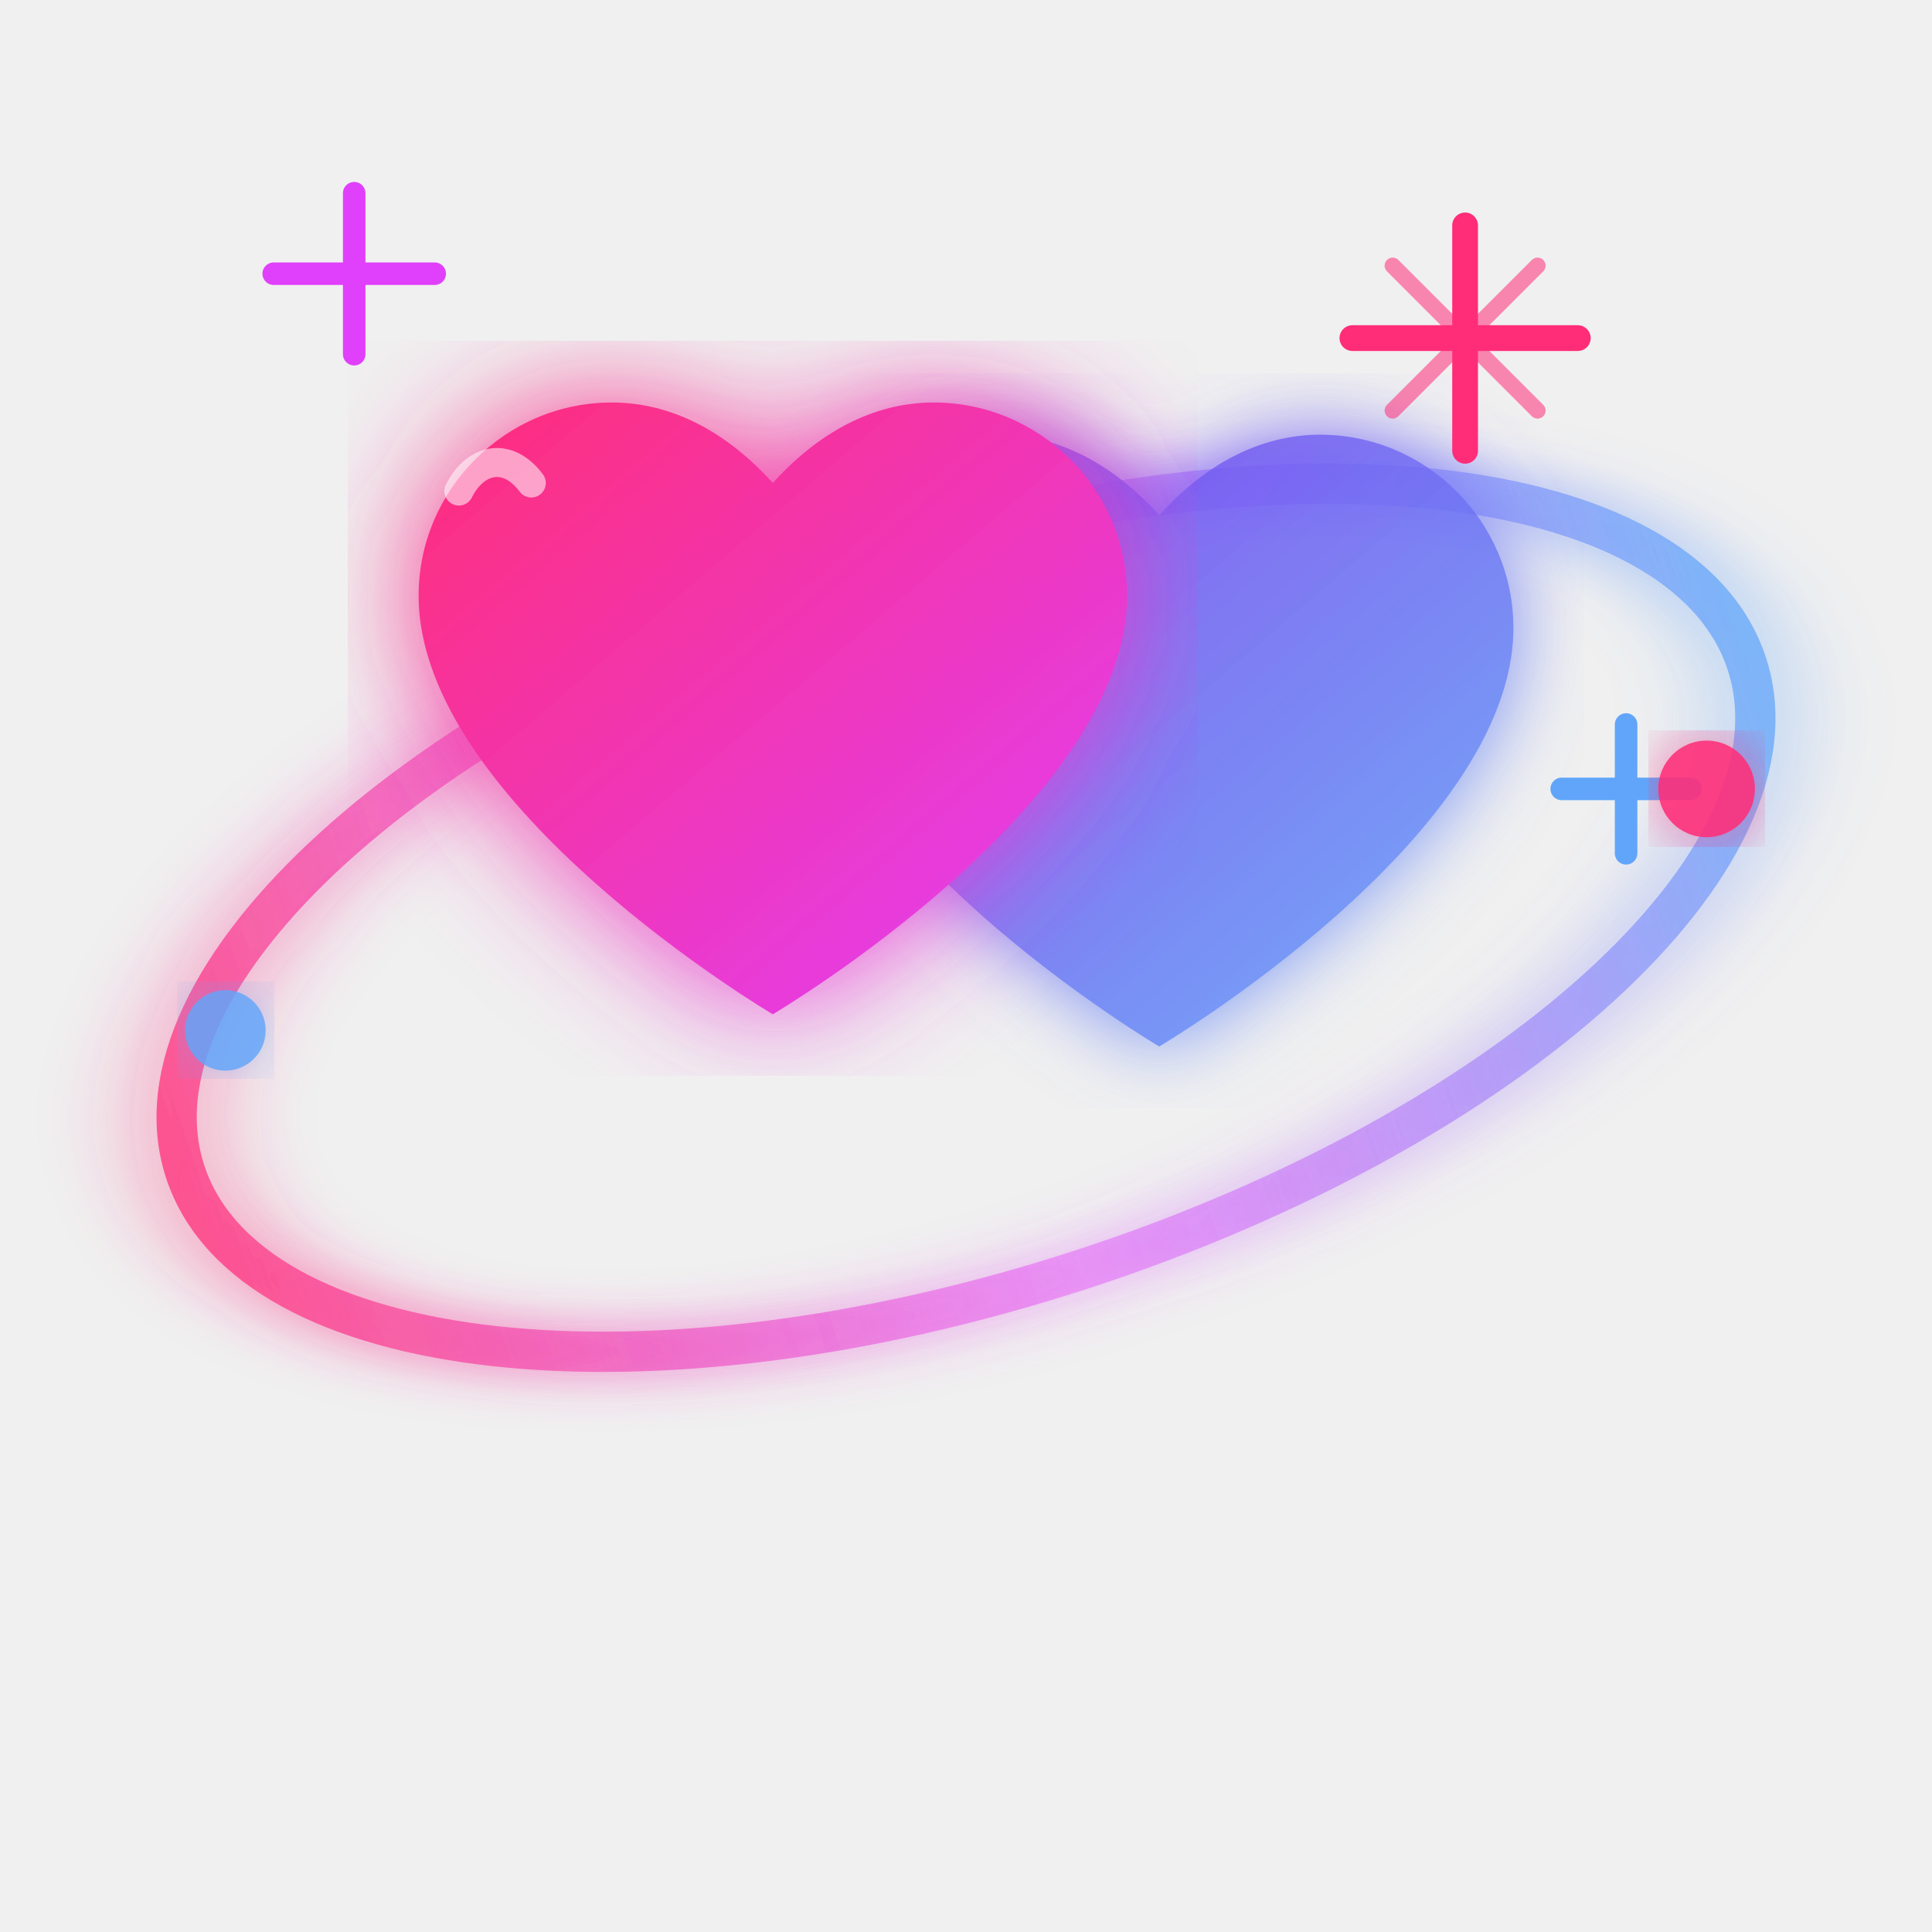
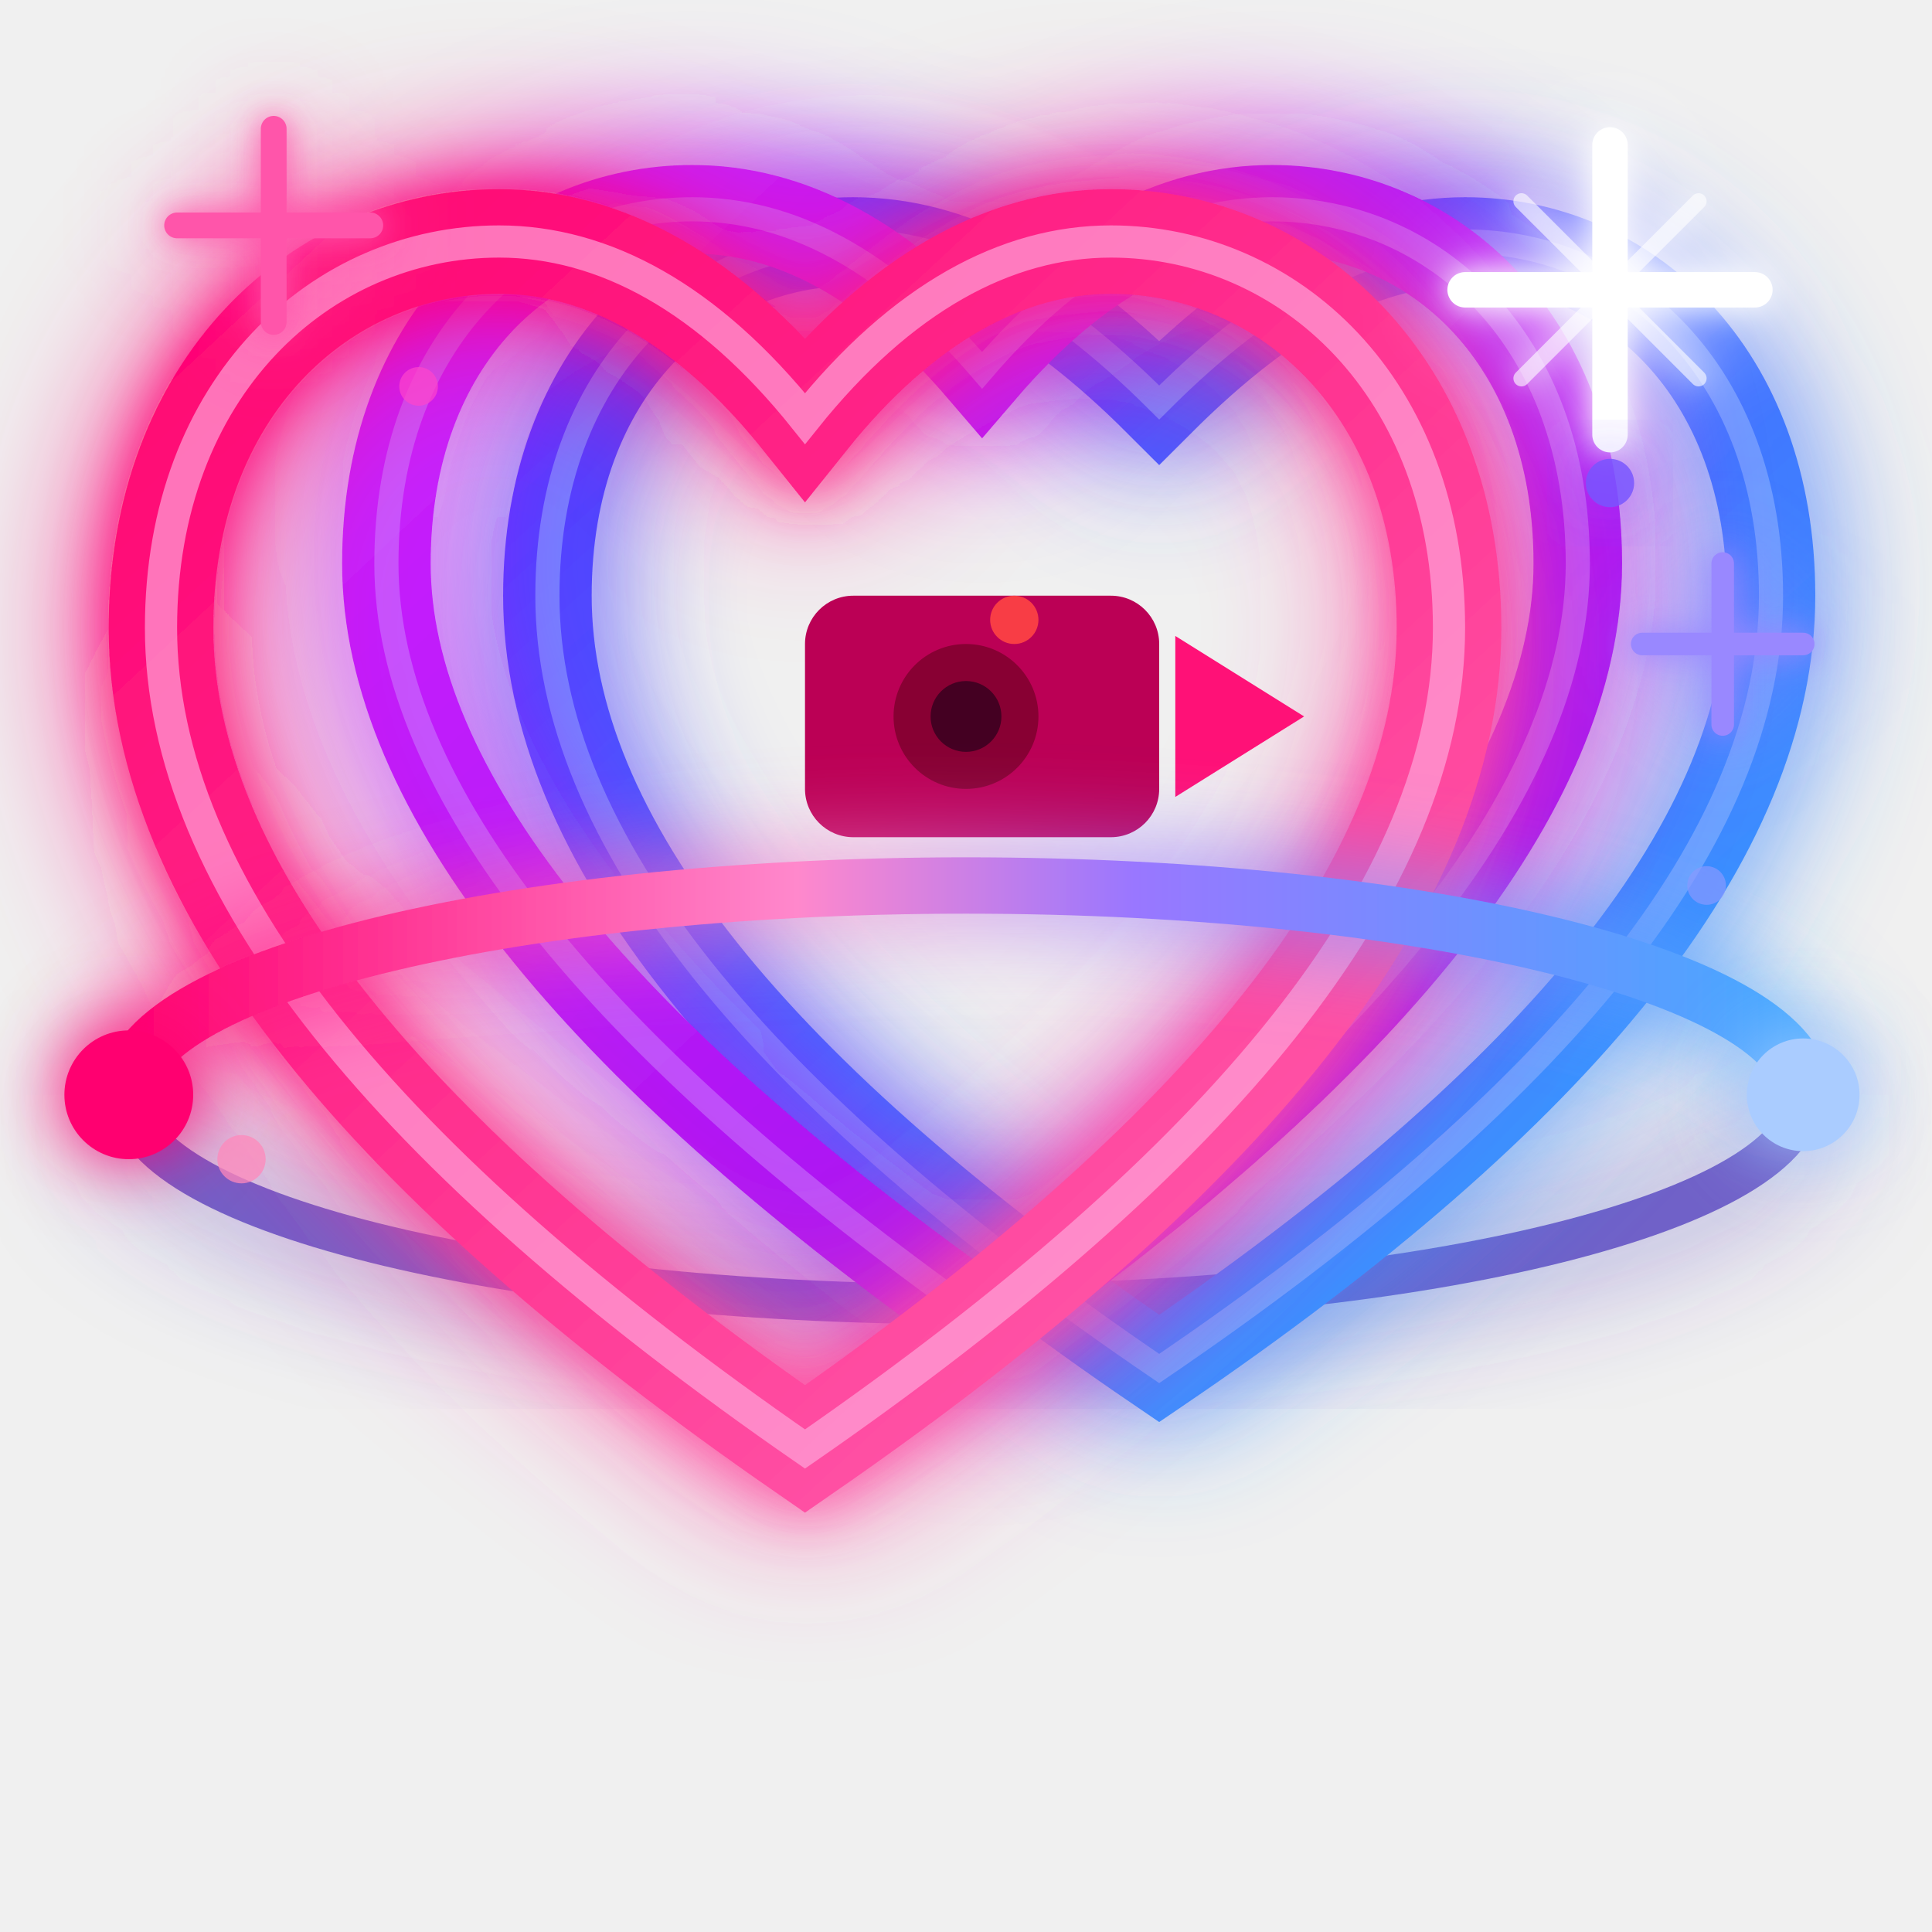
<svg xmlns="http://www.w3.org/2000/svg" viewBox="0 0 120 120" fill="none">
  <defs>
-     <linearGradient id="heartPink" x1="0%" y1="0%" x2="100%" y2="100%">
-       <stop offset="0%" stop-color="#ff2d78" />
-       <stop offset="100%" stop-color="#e040fb" />
+     <linearGradient id="pg" x1="0%" y1="0%" x2="100%" y2="100%">
+       <stop offset="0%" stop-color="#ff0070" />
+       <stop offset="100%" stop-color="#ff66b2" />
    </linearGradient>
-     <linearGradient id="heartBlue" x1="0%" y1="0%" x2="100%" y2="100%">
-       <stop offset="0%" stop-color="#7c3aed" />
-       <stop offset="100%" stop-color="#60a5fa" />
+     <linearGradient id="ug" x1="0%" y1="0%" x2="100%" y2="100%">
+       <stop offset="0%" stop-color="#cc22ff" />
+       <stop offset="100%" stop-color="#9911ee" />
    </linearGradient>
-     <linearGradient id="orbitGrad" x1="0%" y1="0%" x2="100%" y2="0%">
-       <stop offset="0%" stop-color="#ff2d78" stop-opacity="0.9" />
-       <stop offset="50%" stop-color="#e040fb" stop-opacity="0.5" />
-       <stop offset="100%" stop-color="#60a5fa" stop-opacity="0.9" />
+     <linearGradient id="bg2" x1="0%" y1="0%" x2="100%" y2="100%">
+       <stop offset="0%" stop-color="#5533ff" />
+       <stop offset="100%" stop-color="#33aaff" />
    </linearGradient>
-     <filter id="glow">
-       <feGaussianBlur stdDeviation="2.5" result="blur" />
+     <linearGradient id="og" x1="0%" y1="0%" x2="100%" y2="0%">
+       <stop offset="0%" stop-color="#ff0070" />
+       <stop offset="40%" stop-color="#ff88cc" />
+       <stop offset="60%" stop-color="#9977ff" />
+       <stop offset="100%" stop-color="#44aaff" />
+     </linearGradient>
+     <filter id="fp" x="-50%" y="-50%" width="200%" height="200%">
+       <feGaussianBlur in="SourceGraphic" stdDeviation="5" result="b1" />
+       <feGaussianBlur in="SourceGraphic" stdDeviation="2" result="b2" />
      <feMerge>
-         <feMergeNode in="blur" />
+         <feMergeNode in="b1" />
+         <feMergeNode in="b2" />
        <feMergeNode in="SourceGraphic" />
      </feMerge>
    </filter>
-     <filter id="glowStrong">
-       <feGaussianBlur stdDeviation="4" result="blur" />
+     <filter id="fu" x="-50%" y="-50%" width="200%" height="200%">
+       <feGaussianBlur in="SourceGraphic" stdDeviation="4.5" result="b" />
      <feMerge>
-         <feMergeNode in="blur" />
+         <feMergeNode in="b" />
+         <feMergeNode in="SourceGraphic" />
+       </feMerge>
+     </filter>
+     <filter id="fb" x="-50%" y="-50%" width="200%" height="200%">
+       <feGaussianBlur in="SourceGraphic" stdDeviation="4" result="b" />
+       <feMerge>
+         <feMergeNode in="b" />
+         <feMergeNode in="SourceGraphic" />
+       </feMerge>
+     </filter>
+     <filter id="fo" x="-20%" y="-100%" width="140%" height="300%">
+       <feGaussianBlur in="SourceGraphic" stdDeviation="3" result="b" />
+       <feMerge>
+         <feMergeNode in="b" />
+         <feMergeNode in="SourceGraphic" />
+       </feMerge>
+     </filter>
+     <filter id="fs" x="-100%" y="-100%" width="300%" height="300%">
+       <feGaussianBlur in="SourceGraphic" stdDeviation="3" result="b1" />
+       <feGaussianBlur in="SourceGraphic" stdDeviation="1" result="b2" />
+       <feMerge>
+         <feMergeNode in="b1" />
+         <feMergeNode in="b2" />
+         <feMergeNode in="SourceGraphic" />
+       </feMerge>
+     </filter>
+     <filter id="fd" x="-80%" y="-80%" width="260%" height="260%">
+       <feGaussianBlur in="SourceGraphic" stdDeviation="2.5" result="b" />
+       <feMerge>
+         <feMergeNode in="b" />
        <feMergeNode in="SourceGraphic" />
      </feMerge>
    </filter>
  </defs>
-   <ellipse cx="60" cy="57" rx="51" ry="23" fill="none" stroke="url(#orbitGrad)" stroke-width="2.5" stroke-linecap="round" transform="rotate(-18 60 57)" opacity="0.85" filter="url(#glow)" />
-   <path d="M72,65 C72,65 50,52 50,39 C50,32.4 55.4,27 62,27 C65.8,27 69.2,28.9 72,32 C74.8,28.9 78.2,27 82,27 C88.6,27 94,32.4 94,39 C94,52 72,65 72,65 Z" fill="url(#heartBlue)" filter="url(#glow)" opacity="0.88" />
-   <path d="M48,63 C48,63 26,50 26,37 C26,30.4 31.4,25 38,25 C41.8,25 45.2,26.9 48,30 C50.8,26.9 54.2,25 58,25 C64.6,25 70,30.4 70,37 C70,50 48,63 48,63 Z" fill="url(#heartPink)" filter="url(#glowStrong)" />
-   <path d="M33,30 C31.5,28 29.5,28.5 28.5,30.5" stroke="rgba(255,255,255,0.55)" stroke-width="1.8" stroke-linecap="round" fill="none" />
-   <g transform="translate(91,21)">
-     <line x1="0" y1="-7" x2="0" y2="7" stroke="#ff2d78" stroke-width="1.6" stroke-linecap="round" />
-     <line x1="-7" y1="0" x2="7" y2="0" stroke="#ff2d78" stroke-width="1.6" stroke-linecap="round" />
-     <line x1="-4.5" y1="-4.5" x2="4.5" y2="4.5" stroke="#ff2d78" stroke-width="1" stroke-linecap="round" opacity="0.55" />
-     <line x1="4.5" y1="-4.5" x2="-4.5" y2="4.5" stroke="#ff2d78" stroke-width="1" stroke-linecap="round" opacity="0.55" />
+   <path d="M 8,68 A 52,13 0 0 0 112,68" fill="none" stroke="#4433bb" stroke-width="2.5" opacity="0.75" filter="url(#fb)" />
+   <path d="M 72,85 C 47,68 34,52 34,37 C 34,23 43,15 53,15 C 59,15 65,18 72,25 C 79,18 85,15 91,15 C 101,15 110,23 110,37 C 110,52 97,68 72,85 Z" fill="none" stroke="url(#bg2)" stroke-width="5.5" filter="url(#fb)" />
+   <path d="M 72,85 C 47,68 34,52 34,37 C 34,23 43,15 53,15 C 59,15 65,18 72,25 C 79,18 85,15 91,15 C 101,15 110,23 110,37 C 110,52 97,68 72,85 Z" fill="none" stroke="#99bbff" stroke-width="1.5" opacity="0.5" />
+   <path d="M 61,82 C 37,65 24,49 24,35 C 24,21 33,13 43,13 C 49,13 55,16 61,23 C 67,16 73,13 79,13 C 89,13 98,21 98,35 C 98,49 85,65 61,82 Z" fill="none" stroke="url(#ug)" stroke-width="5.5" filter="url(#fu)" />
+   <path d="M 61,82 C 37,65 24,49 24,35 C 24,21 33,13 43,13 C 49,13 55,16 61,23 C 67,16 73,13 79,13 C 89,13 98,21 98,35 C 98,49 85,65 61,82 Z" fill="none" stroke="#cc88ff" stroke-width="1.5" opacity="0.5" />
+   <path d="M 50,90 C 24,72 10,55 10,39 C 10,24 20,15 31,15 C 37.5,15 44,18.5 50,26 C 56,18.5 62.5,15 69,15 C 80,15 90,24 90,39 C 90,55 76,72 50,90 Z" fill="none" stroke="url(#pg)" stroke-width="6.5" filter="url(#fp)" />
+   <path d="M 50,90 C 24,72 10,55 10,39 C 10,24 20,15 31,15 C 37.5,15 44,18.5 50,26 C 56,18.5 62.5,15 69,15 C 80,15 90,24 90,39 C 90,55 76,72 50,90 Z" fill="none" stroke="#ffaadd" stroke-width="2" opacity="0.65" />
+   <rect x="50" y="37" width="22" height="15" rx="3" fill="#bb0055" />
+   <circle cx="60" cy="44.5" r="4.5" fill="#880033" />
+   <circle cx="60" cy="44.5" r="2.2" fill="#440022" />
+   <polygon points="73,39.5 73,49.5 81,44.5" fill="#ff1177" />
+   <circle cx="63" cy="38.5" r="1.5" fill="#ff4444" opacity="0.9" />
+   <path d="M 8,68 A 52,13 0 0 1 112,68" fill="none" stroke="url(#og)" stroke-width="3.5" filter="url(#fo)" />
+   <circle cx="8" cy="68" r="4" fill="#ff0070" filter="url(#fd)" />
+   <circle cx="112" cy="68" r="3.5" fill="#aaccff" filter="url(#fd)" />
+   <g transform="translate(100,18)" filter="url(#fs)">
+     <line x1="0" y1="-9" x2="0" y2="9" stroke="#ffffff" stroke-width="2.2" stroke-linecap="round" />
+     <line x1="-9" y1="0" x2="9" y2="0" stroke="#ffffff" stroke-width="2.2" stroke-linecap="round" />
+     <line x1="-5.5" y1="-5.5" x2="5.5" y2="5.5" stroke="#ffffff" stroke-width="1" stroke-linecap="round" opacity="0.6" />
+     <line x1="5.5" y1="-5.5" x2="-5.5" y2="5.5" stroke="#ffffff" stroke-width="1" stroke-linecap="round" opacity="0.6" />
  </g>
-   <g transform="translate(22,17)">
-     <line x1="0" y1="-5" x2="0" y2="5" stroke="#e040fb" stroke-width="1.4" stroke-linecap="round" />
-     <line x1="-5" y1="0" x2="5" y2="0" stroke="#e040fb" stroke-width="1.4" stroke-linecap="round" />
+   <g transform="translate(17,14)" filter="url(#fs)">
+     <line x1="0" y1="-6" x2="0" y2="6" stroke="#ff55aa" stroke-width="1.6" stroke-linecap="round" />
+     <line x1="-6" y1="0" x2="6" y2="0" stroke="#ff55aa" stroke-width="1.6" stroke-linecap="round" />
  </g>
-   <g transform="translate(101,49)">
-     <line x1="0" y1="-4" x2="0" y2="4" stroke="#60a5fa" stroke-width="1.4" stroke-linecap="round" />
-     <line x1="-4" y1="0" x2="4" y2="0" stroke="#60a5fa" stroke-width="1.4" stroke-linecap="round" />
+   <g transform="translate(107,40)" filter="url(#fs)">
+     <line x1="0" y1="-5" x2="0" y2="5" stroke="#9988ff" stroke-width="1.4" stroke-linecap="round" />
+     <line x1="-5" y1="0" x2="5" y2="0" stroke="#9988ff" stroke-width="1.4" stroke-linecap="round" />
  </g>
-   <circle cx="106" cy="49" r="3" fill="#ff2d78" opacity="0.9" filter="url(#glow)" />
-   <circle cx="14" cy="64" r="2.5" fill="#60a5fa" opacity="0.85" filter="url(#glow)" />
+   <circle cx="100" cy="30" r="1.5" fill="#7755ff" opacity="0.85" filter="url(#fd)" />
+   <circle cx="15" cy="72" r="1.5" fill="#ff88bb" opacity="0.75" />
+   <circle cx="26" cy="24" r="1.2" fill="#ff44cc" opacity="0.7" />
+   <circle cx="106" cy="55" r="1.2" fill="#8899ff" opacity="0.7" />
</svg>
